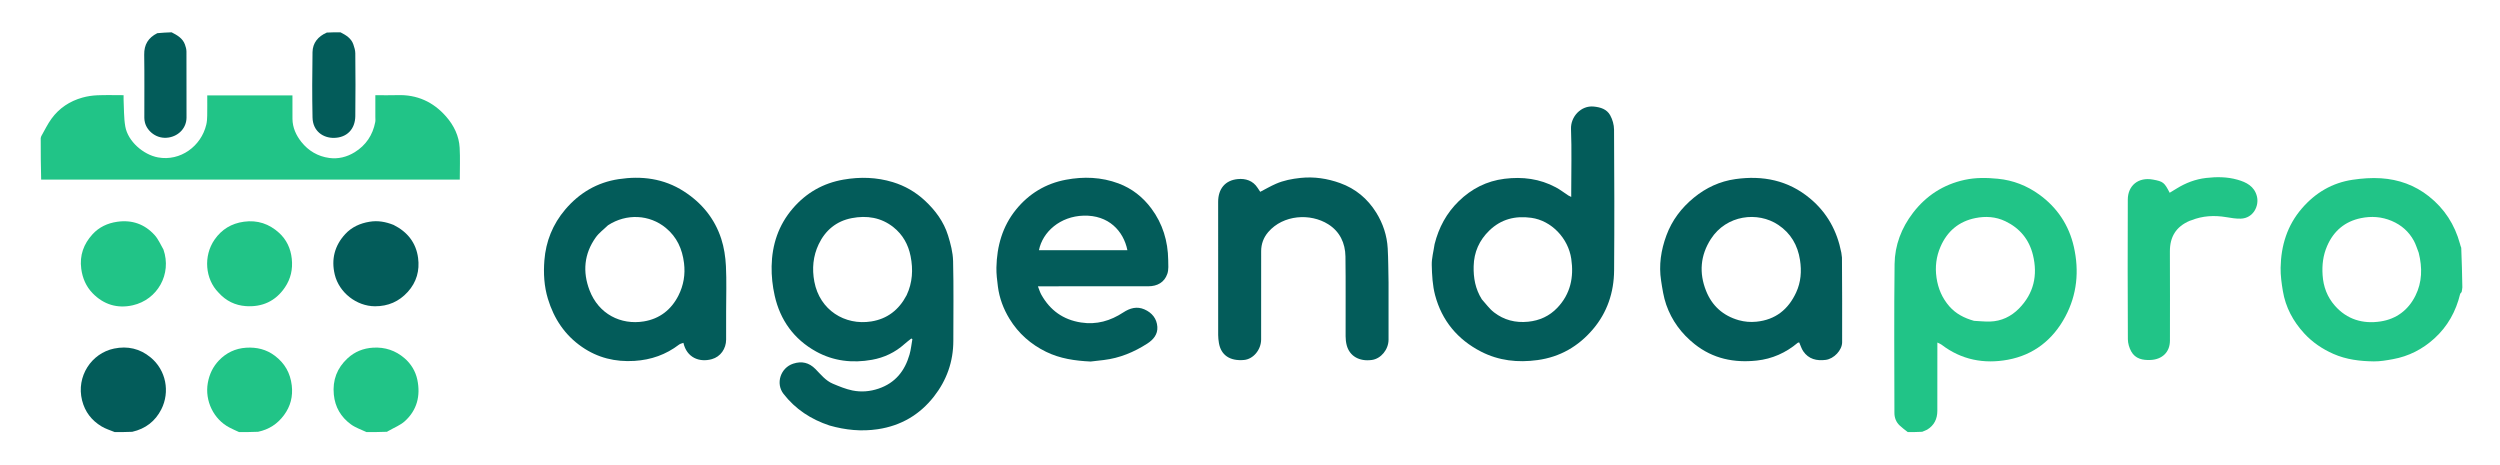
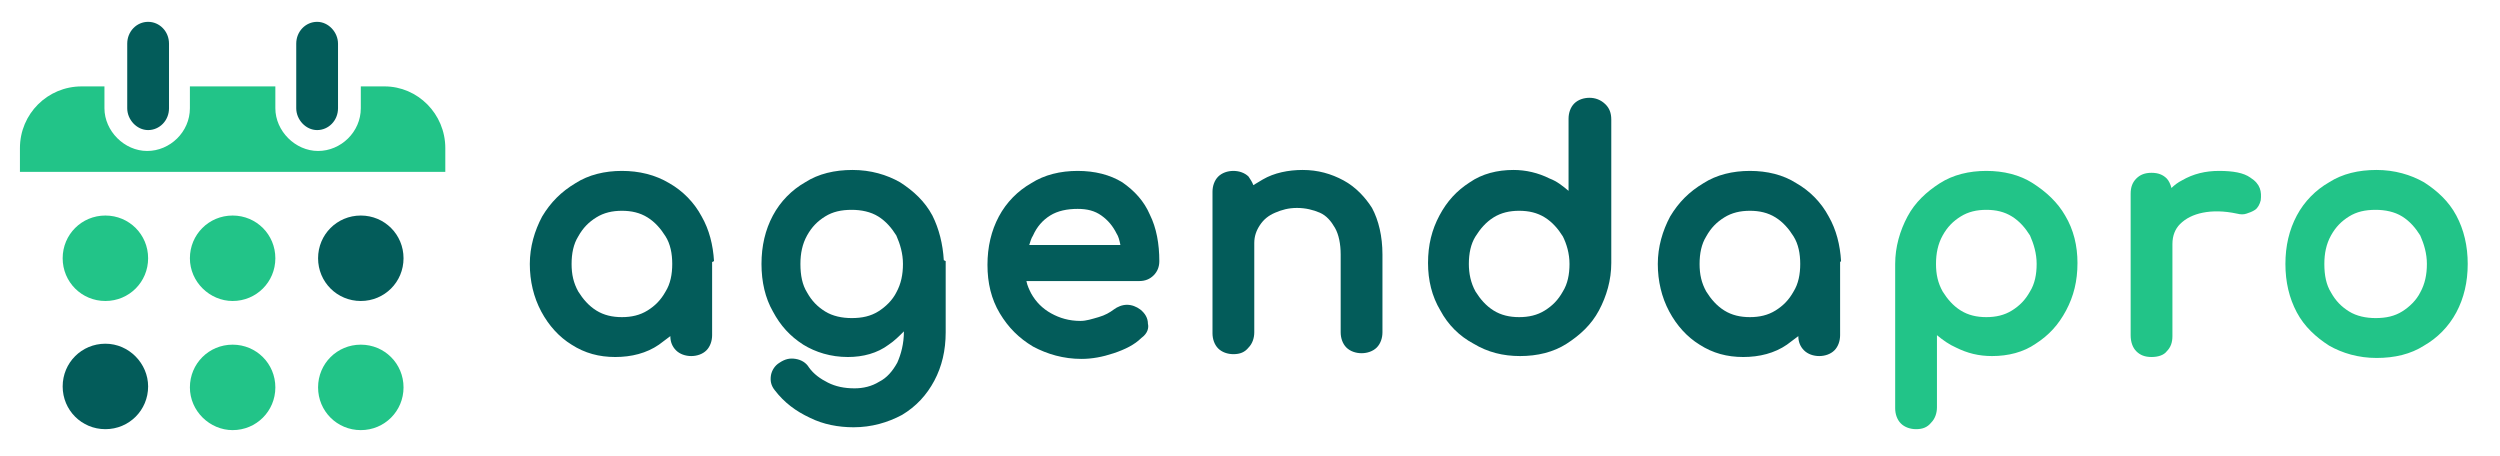
- <svg xmlns="http://www.w3.org/2000/svg" version="1.1" id="Layer_1" x="0px" y="0px" width="100%" viewBox="0 0 3257 605" enable-background="new 0 0 3257 605" xml:space="preserve">
+ <svg xmlns="http://www.w3.org/2000/svg" version="1.1" id="Capa_1" x="0px" y="0px" viewBox="0 0 263.3 48" style="enable-background:new 0 0 263.3 48;" xml:space="preserve">
+   <style type="text/css">
+ 	.st0{fill:#035C5A;}
+ 	.st1{fill:#22C488;}
+ </style>
  <g>
-     <path fill="#21C487" opacity="1" stroke="none" d=" M53.768,177.408   C58.257,169.497 62.062,161.571 67.147,154.576   C77.199,140.747 90.981,131.732 107.389,127.138   C113.631,125.39 120.228,124.411 126.709,124.132   C137.849,123.654 149.026,124 161,124   C161,126.058 160.911,127.972 161.015,129.876   C161.651,141.569 161.22,153.455 163.246,164.905   C166.63,184.029 186.616,201.54 205.877,205.072   C234.974,210.409 262.134,190.491 268.771,162.286   C269.666,158.481 269.87,154.458 269.947,150.527   C270.117,141.894 270,133.255 270,124.311   C307.064,124.311 343.778,124.311 381,124.311   C381,134.574 380.916,144.691 381.022,154.806   C381.142,166.266 385.736,176.267 392.637,184.949   C401.854,196.544 414.162,203.768 428.904,205.783   C440.643,207.387 451.896,204.575 461.947,198.404   C476.683,189.357 485.601,176.016 488.878,159.018   C489.281,156.925 488.995,154.697 488.997,152.531   C489.004,143.228 489,133.924 489,124   C498.771,124 508.215,124.271 517.639,123.948   C543.374,123.067 564.512,132.741 581.244,151.891   C591.342,163.448 597.986,177.046 598.848,192.547   C599.599,206.084 599.004,219.696 599.004,234.004   C417.856,234.004 235.966,234.004 53.618,234.01   C53.108,216.049 53.048,198.082 53.032,180.116   C53.031,179.349 53.444,178.582 53.768,177.408  z" />
-     <path fill="#21C487" opacity="1" stroke="none" d=" M2485.448,562.907   C2481.602,560.005 2478.079,557.32 2474.871,554.3   C2470.218,549.92 2468.058,544.219 2468.05,537.97   C2467.969,473.307 2467.484,408.638 2468.264,343.985   C2468.56,319.478 2477.184,296.929 2492.273,277.255   C2509.473,254.829 2531.895,240.361 2559.496,234.33   C2573.782,231.208 2588.263,231.443 2602.84,232.873   C2622.763,234.828 2640.683,241.909 2656.676,253.448   C2680.18,270.407 2695.477,293.419 2701.835,321.635   C2708.915,353.058 2706.001,383.825 2690.672,412.505   C2674.57,442.633 2649.581,462.411 2615.903,468.648   C2584.791,474.41 2555.288,468.855 2529.476,449.058   C2528.138,448.032 2526.436,447.48 2524,446.253   C2524,448.985 2524,450.735 2524,452.485   C2524,480.15 2524.083,507.815 2523.957,535.48   C2523.91,545.837 2519.783,554.269 2510.682,559.749   C2508.78,560.894 2506.502,561.414 2504.209,562.532   C2497.985,562.886 2491.948,562.931 2485.448,562.907  M2571.765,417.99   C2578.724,418.327 2585.696,419.11 2592.639,418.91   C2607.406,418.485 2620.099,412.3 2630.246,402.034   C2649.611,382.444 2655.001,358.621 2648.517,332.176   C2643.563,311.971 2631.425,297.263 2612.575,288.222   C2600.056,282.218 2586.842,281.449 2573.566,284.103   C2551.946,288.425 2536.799,301.315 2528.096,321.415   C2522.532,334.266 2520.842,347.746 2522.895,361.806   C2524.965,375.982 2530.275,388.468 2539.713,399.207   C2548.115,408.767 2558.902,414.377 2571.765,417.99  z" />
-     <path fill="#21C487" opacity="1" stroke="none" d=" M3207.01,380.418   C3206.344,381.563 3205.261,382.187 3205.061,383.023   C3199.619,405.629 3188.813,425.163 3171.569,440.864   C3156.129,454.922 3138.118,464.188 3117.514,467.919   C3109.307,469.406 3100.927,470.905 3092.644,470.807   C3074.585,470.593 3056.745,468.476 3039.901,461.03   C3025.435,454.635 3012.612,445.957 3001.93,434.347   C2987.457,418.615 2977.639,400.321 2974.109,379.122   C2972.44,369.106 2971.004,358.869 2971.189,348.763   C2971.715,319.998 2979.722,293.712 2998.961,271.448   C3016.576,251.063 3038.437,238.148 3065.016,234.186   C3077.204,232.37 3089.785,231.46 3102.05,232.262   C3124.959,233.759 3146.014,241.265 3164.31,255.747   C3184.712,271.897 3197.995,292.6 3204.839,317.579   C3205.301,319.263 3205.728,320.958 3206.506,322.814   C3207.227,340.083 3207.648,357.186 3207.949,374.291   C3207.983,376.186 3207.336,378.093 3207.01,380.418  M3151.106,329.331   C3149.004,324.041 3147.419,318.468 3144.698,313.519   C3138.186,301.67 3128.601,293.195 3115.966,287.823   C3102.847,282.245 3089.335,281.403 3075.832,284.178   C3055.112,288.438 3040.41,300.691 3031.851,320.292   C3026.484,332.583 3024.984,345.223 3025.884,358.523   C3026.907,373.647 3031.954,387.001 3041.881,398.267   C3057.771,416.301 3078.436,422.3 3101.489,418.758   C3121.995,415.606 3137.483,403.955 3146.792,385.306   C3155.588,367.686 3156.001,348.99 3151.106,329.331  z" />
-     <path fill="#21C487" opacity="1" stroke="none" d=" M477.444,562.908   C470.324,559.562 463.037,557.145 457.141,552.827   C444.167,543.327 436.483,530.45 434.903,513.977   C433.097,495.134 439.137,479.471 452.816,466.8   C462.104,458.197 473.293,453.698 486.084,452.938   C501.633,452.015 515.299,456.638 526.954,466.634   C535.616,474.062 541.463,483.857 543.741,494.914   C548,515.579 543.352,534.343 527.352,548.771   C521.571,553.983 513.783,556.971 506.899,560.955   C506.077,561.431 505.185,561.785 504.173,562.518   C495.316,562.886 486.612,562.931 477.444,562.908  z" />
-     <path fill="#035C5A" opacity="1" stroke="none" d=" M149.43,562.911   C143.416,560.455 137.518,558.652 132.386,555.573   C119.378,547.772 110.665,536.568 106.918,521.57   C99.124,490.374 119.147,460.145 148.717,454.09   C166.161,450.518 182.107,454.065 196.132,465.57   C216.438,482.229 221.711,510.577 210.123,533.361   C202.3,548.742 189.637,558.606 172.277,562.56   C164.659,562.888 157.277,562.935 149.43,562.911  z" />
-     <path fill="#21C487" opacity="1" stroke="none" d=" M311.445,562.908   C306.946,560.885 302.861,559.027 298.885,556.958   C278.382,546.292 266.683,522.283 270.705,499.06   C272.695,487.568 277.454,477.761 285.127,469.679   C294.603,459.697 306.628,453.884 320.674,452.998   C334.417,452.131 347.028,455.112 358.18,463.572   C371.013,473.307 378.215,485.984 380.108,502.081   C381.8,516.47 378.501,529.302 370.001,540.798   C361.591,552.172 350.478,559.554 336.225,562.524   C327.984,562.886 319.946,562.931 311.445,562.908  z" />
-     <path fill="#035C5A" opacity="1" stroke="none" d=" M443.571,42.089   C450.986,45.853 457.633,49.972 460.359,57.91   C461.626,61.598 462.855,65.538 462.886,69.374   C463.1,96.697 463.297,124.027 462.89,151.346   C462.64,168.176 452.088,179.283 435.266,179.632   C421.077,179.926 407.518,170.979 407.153,153.01   C406.578,124.697 406.687,96.359 407.147,68.042   C407.345,55.831 414.34,47.455 425.766,42.433   C431.675,42.112 437.391,42.065 443.571,42.089  z" />
-     <path fill="#035C5A" opacity="1" stroke="none" d=" M223.571,42.089   C231.105,45.928 238.014,49.95 240.944,58.028   C241.992,60.92 242.897,64.065 242.913,67.099   C243.06,95.73 243.002,124.362 242.999,152.994   C242.997,166.374 233.308,176.849 219.989,179.128   C203.969,181.868 191.434,170.543 188.806,159.509   C188.353,157.609 188.037,155.623 188.034,153.676   C187.984,126.21 188.299,98.739 187.871,71.279   C187.665,58.071 193.143,49.144 204.931,43.23   C211.112,42.626 217.109,42.322 223.571,42.089  z" />
-     <path fill="#035C5A" opacity="1" stroke="none" d=" M1080.712,554.355   C1056.45,546.332 1036.226,533.056 1020.741,513.099   C1010.204,499.519 1016.921,479.209 1033.324,473.802   C1044.493,470.121 1054.025,472.359 1062.326,480.759   C1069.303,487.819 1075.581,495.937 1085.018,499.896   C1093.312,503.375 1101.788,506.912 1110.535,508.696   C1121.908,511.015 1133.394,510.104 1144.683,506.267   C1166.377,498.894 1178.764,483.27 1184.891,462.051   C1186.788,455.481 1187.43,448.549 1188.647,441.782   C1188.179,441.527 1187.711,441.272 1187.243,441.017   C1184.275,443.403 1181.187,445.655 1178.36,448.198   C1166.226,459.117 1151.911,465.888 1136.069,468.73   C1110.661,473.289 1085.873,470.537 1063.082,457.889   C1034.279,441.906 1016.433,417.073 1009.253,385.149   C1006.451,372.693 1005.031,359.609 1005.268,346.854   C1005.787,318.877 1014.151,293.347 1032.748,271.675   C1050.351,251.16 1072.363,238.61 1098.931,233.991   C1120.6,230.223 1142.163,230.864 1163.216,237.29   C1178.855,242.064 1192.846,250.092 1204.947,261.361   C1218.654,274.127 1229.549,288.852 1235.103,306.75   C1238.443,317.515 1241.422,328.865 1241.693,340.022   C1242.532,374.66 1242.004,409.33 1241.999,443.988   C1241.995,471.088 1233.362,495.357 1216.786,516.535   C1198.185,540.301 1173.87,554.628 1143.703,559.154   C1122.363,562.356 1101.636,560.314 1080.712,554.355  M1181.15,384.575   C1188.859,368.225 1189.783,351.142 1186.316,333.699   C1183.315,318.6 1176.172,305.745 1164.048,296.061   C1147.927,283.185 1129.222,280.437 1109.635,284.188   C1089.662,288.013 1075.196,300.063 1066.56,318.24   C1059.245,333.636 1057.733,350.075 1060.93,366.978   C1067.947,404.073 1100.716,424.229 1135.025,418.79   C1155.837,415.491 1171.022,403.865 1181.15,384.575  z" />
-     <path fill="#035C5A" opacity="1" stroke="none" d=" M1868.994,318.055   C1874.442,296.333 1884.565,277.625 1900.334,262.24   C1917.017,245.961 1936.752,235.8 1960.153,232.905   C1983.621,230.001 2006.038,232.863 2027.016,244.098   C2032.661,247.122 2037.78,251.124 2043.165,254.64   C2044.051,255.218 2045.062,255.604 2047,256.568   C2047,253.951 2047,252.215 2047,250.478   C2047,222.988 2047.763,195.469 2046.708,168.02   C2046.096,152.114 2059.661,137.196 2076.303,138.815   C2085.35,139.696 2093.337,142.305 2097.699,150.094   C2100.791,155.614 2102.742,162.559 2102.78,168.882   C2103.147,230.024 2103.328,291.171 2102.855,352.311   C2102.634,380.875 2093.922,407.103 2075.192,429.065   C2056.288,451.231 2032.477,465.088 2003.15,469.108   C1977.427,472.634 1952.673,469.992 1929.517,458.085   C1898.976,442.38 1878.443,417.757 1869.643,384.55   C1866.305,371.952 1865.605,358.451 1865.295,345.324   C1865.084,336.408 1867.642,327.426 1868.994,318.055  M1930.511,389.934   C1935.74,395.648 1940.297,402.228 1946.335,406.895   C1959.315,416.93 1974.267,420.828 1990.889,419.138   C2005.909,417.612 2018.618,411.747 2028.866,400.997   C2046.012,383.012 2050.597,361.22 2047.046,337.189   C2043.08,310.349 2021.286,287.421 1994.993,283.759   C1973.976,280.831 1955.513,285.562 1940.243,300.389   C1927.282,312.973 1920.312,328.334 1919.877,346.76   C1919.517,361.989 1921.962,376.269 1930.511,389.934  z" />
-     <path fill="#035C5A" opacity="1" stroke="none" d=" M1420.912,470.996   C1400.533,470.049 1380.972,467.225 1362.849,458.337   C1342.936,448.572 1326.81,434.422 1315.18,415.397   C1307.242,402.411 1301.994,388.39 1300.054,373.284   C1299.003,365.104 1297.956,356.819 1298.128,348.607   C1298.711,320.819 1305.913,294.951 1323.675,273.056   C1340.509,252.307 1362.397,239.082 1388.694,234.158   C1411.79,229.833 1434.81,230.619 1457.136,238.945   C1474.728,245.505 1488.934,256.745 1500.029,271.671   C1514.785,291.523 1521.607,314.198 1521.945,338.826   C1522.027,344.818 1522.673,351.262 1520.802,356.725   C1516.953,367.961 1507.702,372.93 1496.082,372.957   C1450.254,373.062 1404.426,373 1358.598,373   C1356.771,373 1354.944,373 1352.187,373   C1353.791,376.987 1354.843,380.732 1356.698,384.025   C1368.112,404.291 1385.033,416.524 1408.346,420.15   C1428.671,423.311 1446.664,418.013 1463.421,407.034   C1472.052,401.38 1481.163,398.757 1490.995,403.081   C1500.792,407.388 1507.121,415.07 1507.799,425.856   C1508.418,435.704 1502.512,442.592 1494.578,447.691   C1477.266,458.817 1458.64,466.53 1438.059,469.023   C1432.498,469.697 1426.933,470.337 1420.912,470.996  M1388.5,326   C1415.216,326 1441.932,326 1468.784,326   C1463.74,300.934 1444.321,279.995 1411.691,280.948   C1381.169,281.839 1358.295,302.011 1353.536,326   C1364.905,326 1376.203,326 1388.5,326  z" />
-     <path fill="#035C5A" opacity="1" stroke="none" d=" M946,406   C946,418.497 946.039,430.495 945.989,442.492   C945.94,454.264 938.772,464.717 927.395,467.902   C910.944,472.509 894.638,465.75 890.354,446.652   C888.395,447.41 886.265,447.742 884.76,448.892   C867.574,462.036 848.317,468.817 826.623,470.182   C801.583,471.758 778.742,466.158 758.212,451.992   C735.871,436.577 721.697,415.242 713.82,389.317   C708.804,372.811 707.904,355.943 709.229,339.141   C711.18,314.408 720.076,292.179 736.394,272.955   C754.861,251.2 778.114,237.615 805.955,233.396   C835.745,228.881 864.641,232.395 890.862,249.238   C914.307,264.297 931.066,284.748 939.638,311.115   C943.309,322.41 945.143,334.625 945.735,346.526   C946.711,366.14 946,385.838 946,406  M792.071,293.506   C786.679,298.766 780.354,303.365 776.061,309.407   C760.941,330.686 758.852,354.091 768.048,378.172   C779.886,409.17 808.784,423.647 838.834,418.723   C859.313,415.367 874.56,403.517 883.912,384.941   C890.558,371.739 892.99,357.682 891.143,342.729   C888.879,324.396 881.891,308.856 867.485,296.961   C846.216,279.402 816.113,277.845 792.071,293.506  z" />
-     <path fill="#035C5A" opacity="1" stroke="none" d=" M2399.709,335.524   C2399.913,372.619 2400.066,409.282 2399.927,445.944   C2399.888,456.205 2389.285,467.475 2378.518,468.857   C2366.882,470.351 2356.293,467.973 2349.241,457.567   C2346.984,454.237 2345.823,450.166 2344.036,446.154   C2343.574,446.249 2342.598,446.158 2342.072,446.601   C2326.61,459.627 2308.713,467.576 2288.791,469.733   C2259.23,472.934 2231.667,467.368 2207.711,448.307   C2190.509,434.62 2177.947,417.547 2170.763,396.968   C2167.272,386.969 2165.731,376.204 2164.088,365.665   C2160.939,345.456 2163.955,325.799 2170.982,306.731   C2178.259,286.988 2190.52,270.863 2206.757,257.542   C2222.624,244.524 2240.704,236.16 2260.827,233.333   C2296.554,228.314 2329.604,234.768 2358.14,258.553   C2380.46,277.157 2393.413,300.972 2398.879,329.191   C2399.254,331.129 2399.331,333.124 2399.709,335.524  M2265.317,417.175   C2272.815,419.238 2280.304,419.916 2288.173,419.127   C2313.15,416.622 2329.821,403.128 2340.056,380.942   C2346.257,367.5 2347.282,353.321 2345.046,338.767   C2342.08,319.461 2333.021,303.846 2316.741,292.975   C2290.016,275.128 2249.214,279.94 2228.947,311.327   C2215.169,332.665 2213.364,355.667 2222.708,379.001   C2230.359,398.108 2244.356,411.19 2265.317,417.175  z" />
-     <path fill="#035C5A" opacity="1" stroke="none" d=" M1809,368   C1809,393.156 1809.006,417.812 1808.997,442.469   C1808.993,455.37 1799.131,467.349 1787.214,468.965   C1770.863,471.182 1758.276,463.954 1754.517,449.854   C1753.509,446.071 1753.076,442.028 1753.063,438.103   C1752.954,403.451 1753.346,368.794 1752.855,334.149   C1752.607,316.654 1745.492,301.617 1730.395,292.139   C1706.952,277.422 1671.776,279.785 1652.329,302.235   C1646.169,309.346 1643.051,317.827 1643.032,327.234   C1642.955,365.551 1643.003,403.869 1642.998,442.186   C1642.997,455.679 1632.742,467.929 1620.582,468.99   C1602.325,470.582 1590.664,462.691 1588.002,446.804   C1587.431,443.4 1587.045,439.92 1587.041,436.474   C1586.984,378.665 1586.998,320.856 1587.001,263.047   C1587.002,246.166 1595.988,234.895 1612.546,233.302   C1622.663,232.328 1632.323,235.227 1638.411,244.763   C1639.542,246.536 1640.741,248.265 1641.834,249.9   C1648.795,246.304 1655.333,242.48 1662.226,239.47   C1672.41,235.022 1683.157,232.968 1694.295,231.797   C1712.15,229.921 1729.226,232.56 1745.836,238.518   C1765.986,245.745 1781.675,258.824 1792.97,277.015   C1801.836,291.295 1806.985,306.923 1807.916,323.677   C1808.727,338.26 1808.672,352.891 1809,368  z" />
-     <path fill="#21C487" opacity="1" stroke="none" d=" M2852.777,287.662   C2834.807,295.309 2826.82,308.696 2826.932,327.724   C2827.16,366.382 2827.009,405.041 2826.996,443.7   C2826.991,459.063 2816.554,468.24 2801.968,468.955   C2791.677,469.459 2781.873,467.607 2776.482,457.709   C2773.931,453.025 2772.211,447.232 2772.186,441.931   C2771.894,381.279 2771.846,320.623 2772.094,259.97   C2772.168,241.853 2785.712,230.426 2804.889,233.963   C2818.348,236.445 2819.701,237.74 2826.657,251.138   C2829.792,249.235 2832.917,247.359 2836.02,245.448   C2847.715,238.245 2860.162,233.479 2873.974,231.86   C2887.905,230.226 2901.695,230.323 2915.109,234.154   C2926.482,237.402 2936.894,242.549 2940.277,255.664   C2943.518,268.225 2935.581,284.304 2919.32,284.853   C2912.989,285.067 2906.553,283.93 2900.252,282.884   C2884.778,280.314 2869.678,281.079 2854.991,286.932   C2854.387,287.173 2853.723,287.265 2852.777,287.662  z" />
-     <path fill="#21C487" opacity="1" stroke="none" d=" M212.963,325.163   C223.976,356.943 205.318,390.467 172.838,397.751   C153.011,402.198 135.014,396.853 120.66,382.023   C112.159,373.241 107.512,362.52 105.855,350.183   C103.496,332.626 109.052,317.791 120.533,305.216   C128.994,295.95 140.03,290.742 152.694,288.927   C172.051,286.152 188.413,291.963 201.376,306.19   C206.203,311.488 209.128,318.52 212.963,325.163  z" />
-     <path fill="#21C487" opacity="1" stroke="none" d=" M284.737,381.238   C267.193,363.587 264.751,333.447 279.557,312.139   C288.72,298.95 301.401,291.099 317.761,288.852   C335.466,286.42 350.609,291.645 363.389,303.184   C373.213,312.055 378.706,323.595 380.135,337.168   C381.569,350.791 378.818,363.105 371.239,374.352   C359.058,392.425 341.563,400.281 320.277,398.807   C306.519,397.854 294.399,392.06 284.737,381.238  z" />
-     <path fill="#035C5A" opacity="1" stroke="none" d=" M512.803,293.054   C530.918,302.135 542.088,316.378 544.694,336.073   C546.862,352.454 542.738,367.609 531.283,380.244   C519.829,392.879 505.615,399.04 488.606,399.01   C464.53,398.966 441.74,381.17 436.098,357.609   C431.327,337.685 436.013,319.834 449.82,304.909   C458.202,295.848 469.122,290.896 481.513,288.874   C492.377,287.102 502.48,288.935 512.803,293.054  z" />
+     <path class="st0" d="M75.2,27.5c-0.1-1.7-0.5-3.3-1.3-4.7c-0.8-1.5-2-2.7-3.4-3.5C69,18.4,67.3,18,65.5,18c-1.8,0-3.5,0.4-4.9,1.3   c-1.5,0.9-2.6,2-3.5,3.5c-0.8,1.5-1.3,3.2-1.3,5c0,1.8,0.4,3.5,1.2,5c0.8,1.5,1.9,2.7,3.2,3.5c1.4,0.9,2.9,1.3,4.6,1.3   c1.7,0,3.3-0.4,4.6-1.3c0.4-0.3,0.8-0.6,1.2-0.9c0,0.6,0.2,1.1,0.6,1.5c0.4,0.4,1,0.6,1.6,0.6c0.6,0,1.2-0.2,1.6-0.6   c0.4-0.4,0.6-1,0.6-1.6v-7.7L75.2,27.5L75.2,27.5z M70.8,27.8c0,1.1-0.2,2.1-0.7,2.9c-0.5,0.9-1.1,1.5-1.9,2   c-0.8,0.5-1.7,0.7-2.7,0.7c-1,0-1.9-0.2-2.7-0.7c-0.8-0.5-1.4-1.2-1.9-2c-0.5-0.9-0.7-1.8-0.7-2.9c0-1.1,0.2-2.1,0.7-2.9   c0.5-0.9,1.1-1.5,1.9-2c0.8-0.5,1.7-0.7,2.7-0.7c1,0,1.9,0.2,2.7,0.7c0.8,0.5,1.4,1.2,1.9,2C70.6,25.7,70.8,26.7,70.8,27.8z" />
+     <path class="st0" d="M99.4,27.4c-0.1-1.7-0.5-3.3-1.2-4.7h0c-0.8-1.5-2-2.6-3.4-3.5c-1.4-0.8-3.1-1.3-5-1.3c-1.9,0-3.6,0.4-5,1.3   c-1.4,0.8-2.6,2-3.4,3.5c-0.8,1.5-1.2,3.2-1.2,5.1c0,1.9,0.4,3.6,1.2,5c0.8,1.5,1.8,2.6,3.2,3.5c1.3,0.8,2.9,1.3,4.7,1.3   c1.6,0,3.1-0.4,4.3-1.3c0.6-0.4,1.1-0.9,1.6-1.4c0,1.3-0.3,2.4-0.7,3.3c-0.5,0.9-1.1,1.6-1.9,2c-0.8,0.5-1.7,0.7-2.6,0.7   c-1.1,0-2-0.2-2.8-0.6c-0.8-0.4-1.5-0.9-2-1.6c-0.3-0.5-0.8-0.8-1.4-0.9c-0.6-0.1-1.1,0-1.7,0.4c-0.5,0.3-0.8,0.8-0.9,1.3   c-0.1,0.6,0,1.1,0.4,1.6c1,1.3,2.2,2.2,3.7,2.9c1.4,0.7,3,1,4.6,1c1.9,0,3.6-0.5,5.1-1.3c1.5-0.9,2.6-2.1,3.4-3.6   c0.8-1.5,1.2-3.2,1.2-5.1v-7.5L99.4,27.4L99.4,27.4z M89.7,33.5c-1,0-2-0.2-2.8-0.7c-0.8-0.5-1.4-1.1-1.9-2c-0.5-0.8-0.7-1.8-0.7-3   c0-1.1,0.2-2.1,0.7-3c0.5-0.9,1.1-1.5,1.9-2c0.8-0.5,1.7-0.7,2.8-0.7c1,0,2,0.2,2.8,0.7c0.8,0.5,1.4,1.2,1.9,2   c0.4,0.9,0.7,1.9,0.7,3c0,1.1-0.2,2.1-0.7,3c-0.4,0.8-1.1,1.5-1.9,2C91.7,33.3,90.8,33.5,89.7,33.5z" />
+     <path class="st0" d="M118.2,19.2c-1.3-0.8-2.9-1.2-4.7-1.2c-1.8,0-3.5,0.4-4.9,1.3c-1.4,0.8-2.6,2-3.4,3.5   c-0.8,1.5-1.2,3.2-1.2,5.1c0,1.9,0.4,3.6,1.3,5.1c0.9,1.5,2,2.6,3.5,3.5c1.5,0.8,3.2,1.3,5.1,1.3c1.1,0,2.2-0.2,3.4-0.6   c1.2-0.4,2.2-0.9,2.9-1.6c0.7-0.5,0.8-1.1,0.7-1.5c0-0.6-0.3-1.1-0.8-1.5c-0.4-0.3-0.9-0.5-1.4-0.5c-0.5,0-1,0.2-1.4,0.5   c-0.4,0.3-0.9,0.6-1.6,0.8c-0.7,0.2-1.3,0.4-1.9,0.4c-1.2,0-2.2-0.3-3.1-0.8c-0.9-0.5-1.6-1.2-2.1-2.1c-0.2-0.4-0.4-0.8-0.5-1.3   h11.9c0.6,0,1.1-0.2,1.5-0.6c0.4-0.4,0.6-0.9,0.6-1.5c0-1.8-0.3-3.5-1-4.9C120.5,21.2,119.5,20.1,118.2,19.2z M118,25.8h-9.6   c0.1-0.3,0.2-0.7,0.4-1c0.4-0.9,1-1.6,1.8-2.1c0.8-0.5,1.8-0.7,2.9-0.7c1,0,1.8,0.2,2.5,0.7c0.7,0.5,1.2,1.1,1.6,1.9   C117.8,24.9,117.9,25.3,118,25.8z" />
+     <path class="st0" d="M141.5,19L141.5,19c-1.3-0.7-2.7-1.1-4.3-1.1c-1.5,0-3,0.3-4.2,1c-0.3,0.2-0.7,0.4-1,0.6   c-0.1-0.3-0.3-0.6-0.5-0.9c-0.4-0.4-1-0.6-1.6-0.6c-0.6,0-1.2,0.2-1.6,0.6c-0.4,0.4-0.6,1-0.6,1.6v14.9c0,0.6,0.2,1.2,0.6,1.6   c0.4,0.4,1,0.6,1.6,0.6c0.7,0,1.2-0.2,1.6-0.7c0.4-0.4,0.6-1,0.6-1.6v-9.4c0-0.7,0.2-1.3,0.6-1.9c0.4-0.6,0.9-1,1.6-1.3   c0.7-0.3,1.4-0.5,2.3-0.5c0.9,0,1.7,0.2,2.4,0.5c0.7,0.3,1.2,0.9,1.6,1.6c0.4,0.7,0.6,1.7,0.6,2.8v8.2c0,0.6,0.2,1.2,0.6,1.6   c0.4,0.4,1,0.6,1.6,0.6c0.6,0,1.2-0.2,1.6-0.6c0.4-0.4,0.6-1,0.6-1.6v-8.2c0-1.9-0.4-3.6-1.1-4.9C143.8,20.8,142.8,19.7,141.5,19z" />
+     <path class="st0" d="M167.4,10.3c-0.6,0-1.2,0.2-1.6,0.6c-0.4,0.4-0.6,1-0.6,1.6v7.6c-0.6-0.5-1.2-1-2-1.3   c-1.2-0.6-2.5-0.9-3.8-0.9c-1.7,0-3.3,0.4-4.6,1.3c-1.4,0.9-2.4,2-3.2,3.5c-0.8,1.5-1.2,3.1-1.2,5c0,1.8,0.4,3.5,1.3,5   c0.8,1.5,2,2.7,3.5,3.5c1.5,0.9,3.1,1.3,4.9,1.3c1.8,0,3.5-0.4,4.9-1.3c1.4-0.9,2.6-2,3.4-3.5c0.8-1.5,1.3-3.2,1.3-5V12.6   c0-0.7-0.2-1.2-0.6-1.6C168.6,10.5,168,10.3,167.4,10.3z M165.3,27.8c0,1.1-0.2,2.1-0.7,2.9c-0.5,0.9-1.1,1.5-1.9,2   c-0.8,0.5-1.7,0.7-2.7,0.7c-1,0-1.9-0.2-2.7-0.7c-0.8-0.5-1.4-1.2-1.9-2c-0.5-0.9-0.7-1.9-0.7-2.9c0-1.1,0.2-2.1,0.7-2.9   c0.5-0.8,1.1-1.5,1.9-2c0.8-0.5,1.7-0.7,2.7-0.7c1,0,1.9,0.2,2.7,0.7c0.8,0.5,1.4,1.2,1.9,2C165,25.7,165.3,26.7,165.3,27.8z" />
+     <path class="st0" d="M193.9,27.5L193.9,27.5c-0.1-1.7-0.5-3.3-1.3-4.7c-0.8-1.5-2-2.7-3.4-3.5c-1.4-0.9-3.1-1.3-4.9-1.3   c-1.8,0-3.5,0.4-4.9,1.3c-1.5,0.9-2.6,2-3.5,3.5c-0.8,1.5-1.3,3.2-1.3,5c0,1.8,0.4,3.5,1.2,5c0.8,1.5,1.9,2.7,3.2,3.5   c1.4,0.9,2.9,1.3,4.6,1.3c1.7,0,3.3-0.4,4.6-1.3c0.4-0.3,0.8-0.6,1.2-0.9c0,0.6,0.2,1.1,0.6,1.5c0.4,0.4,1,0.6,1.6,0.6   c0.6,0,1.2-0.2,1.6-0.6c0.4-0.4,0.6-1,0.6-1.6v-7.7L193.9,27.5z M189.6,27.8c0,1.1-0.2,2.1-0.7,2.9c-0.5,0.9-1.1,1.5-1.9,2   c-0.8,0.5-1.7,0.7-2.7,0.7c-1,0-1.9-0.2-2.7-0.7c-0.8-0.5-1.4-1.2-1.9-2c-0.5-0.9-0.7-1.8-0.7-2.9c0-1.1,0.2-2.1,0.7-2.9   c0.5-0.9,1.1-1.5,1.9-2c0.8-0.5,1.7-0.7,2.7-0.7c1,0,1.9,0.2,2.7,0.7c0.8,0.5,1.4,1.2,1.9,2C189.4,25.7,189.6,26.7,189.6,27.8z" />
+     <g>
+       <path class="st1" d="M214.1,19.3c-1.4-0.9-3.1-1.3-4.9-1.3c-1.8,0-3.5,0.4-4.9,1.3c-1.4,0.9-2.6,2-3.4,3.5c-0.8,1.5-1.3,3.2-1.3,5    V43c0,0.6,0.2,1.2,0.6,1.6c0.4,0.4,1,0.6,1.6,0.6c0.7,0,1.2-0.2,1.6-0.7c0.4-0.4,0.6-1,0.6-1.6v-7.6c0.6,0.5,1.3,1,2,1.3    c1.2,0.6,2.4,0.9,3.8,0.9c1.7,0,3.3-0.4,4.6-1.3c1.4-0.9,2.4-2,3.2-3.5c0.8-1.5,1.2-3.1,1.2-5c0-1.8-0.4-3.5-1.3-5    C216.7,21.3,215.5,20.2,214.1,19.3z M214.5,27.8c0,1.1-0.2,2.1-0.7,2.9c-0.5,0.9-1.1,1.5-1.9,2c-0.8,0.5-1.7,0.7-2.7,0.7    c-1,0-1.9-0.2-2.7-0.7c-0.8-0.5-1.4-1.2-1.9-2c-0.5-0.9-0.7-1.8-0.7-2.9c0-1.1,0.2-2.1,0.7-3c0.5-0.9,1.1-1.5,1.9-2    c0.8-0.5,1.7-0.7,2.7-0.7c1,0,1.9,0.2,2.7,0.7c0.8,0.5,1.4,1.2,1.9,2C214.2,25.7,214.5,26.7,214.5,27.8z" />
+       <path class="st1" d="M237,18.7c-0.7-0.5-1.8-0.7-3.3-0.7c-1.4,0-2.7,0.3-3.9,1c-0.4,0.2-0.8,0.5-1.1,0.8c-0.1-0.4-0.3-0.8-0.5-1    c-0.4-0.4-0.9-0.6-1.6-0.6c-0.7,0-1.2,0.2-1.6,0.6c-0.4,0.4-0.6,0.9-0.6,1.6v14.9c0,0.7,0.2,1.3,0.6,1.7c0.4,0.4,0.9,0.6,1.6,0.6    c0.7,0,1.3-0.2,1.6-0.6c0.4-0.4,0.6-0.9,0.6-1.6v-9.7c0-0.9,0.3-1.6,0.8-2.1c0.6-0.6,1.4-1,2.4-1.2c1-0.2,2.2-0.2,3.6,0.1    c0.4,0.1,0.7,0.1,1,0c0.3-0.1,0.6-0.2,0.9-0.4c0.3-0.2,0.5-0.6,0.6-1C238.2,20.2,238.1,19.4,237,18.7z" />
+       <path class="st1" d="M258.7,22.7c-0.8-1.5-2-2.6-3.4-3.5c-1.4-0.8-3.1-1.3-5-1.3c-1.9,0-3.6,0.4-5,1.3c-1.4,0.8-2.6,2-3.4,3.5    c-0.8,1.5-1.2,3.2-1.2,5.1c0,1.9,0.4,3.6,1.2,5.1c0.8,1.5,2,2.6,3.4,3.5c1.4,0.8,3.1,1.3,5,1.3c1.9,0,3.6-0.4,5-1.3    c1.4-0.8,2.6-2,3.4-3.5c0.8-1.5,1.2-3.2,1.2-5.1C259.9,25.9,259.5,24.2,258.7,22.7z M255.6,27.8c0,1.1-0.2,2.1-0.7,3    c-0.4,0.8-1.1,1.5-1.9,2c-0.8,0.5-1.7,0.7-2.8,0.7c-1,0-2-0.2-2.8-0.7c-0.8-0.5-1.4-1.1-1.9-2c-0.5-0.8-0.7-1.8-0.7-3    c0-1.1,0.2-2.1,0.7-3c0.5-0.9,1.1-1.5,1.9-2c0.8-0.5,1.7-0.7,2.8-0.7c1,0,2,0.2,2.8,0.7c0.8,0.5,1.4,1.2,1.9,2    C255.3,25.7,255.6,26.7,255.6,27.8z" />
+     </g>
+     <path class="st1" d="M24.5,31.7c2.5,0,4.5-2,4.5-4.5s-2-4.5-4.5-4.5s-4.5,2-4.5,4.5S22.1,31.7,24.5,31.7z" />
+     <path class="st1" d="M11.1,31.7c2.5,0,4.5-2,4.5-4.5s-2-4.5-4.5-4.5s-4.5,2-4.5,4.5S8.6,31.7,11.1,31.7z" />
+     <path class="st0" d="M38,31.7c2.5,0,4.5-2,4.5-4.5s-2-4.5-4.5-4.5s-4.5,2-4.5,4.5S35.5,31.7,38,31.7z" />
+     <path class="st1" d="M38,45.3c2.5,0,4.5-2,4.5-4.5c0-2.5-2-4.5-4.5-4.5s-4.5,2-4.5,4.5C33.5,43.3,35.5,45.3,38,45.3z" />
+     <path class="st1" d="M24.5,45.3c2.5,0,4.5-2,4.5-4.5c0-2.5-2-4.5-4.5-4.5s-4.5,2-4.5,4.5C20,43.3,22.1,45.3,24.5,45.3z" />
+     <path class="st0" d="M11.1,36.2c-2.5,0-4.5,2-4.5,4.5c0,2.5,2,4.5,4.5,4.5c2.5,0,4.5-2,4.5-4.5C15.6,38.3,13.6,36.2,11.1,36.2z" />
+     <path class="st0" d="M15.6,2.3c-1.2,0-2.2,1-2.2,2.3v6.8c0,1.2,1,2.3,2.2,2.3c1.2,0,2.2-1,2.2-2.3V4.6C17.8,3.3,16.8,2.3,15.6,2.3z   " />
+     <path class="st1" d="M40.5,9.1H38v2.3c0,2.5-2.1,4.5-4.5,4.5c-2.4,0-4.5-2.1-4.5-4.5V9.1h-9v2.3c0,2.5-2.1,4.5-4.5,4.5   c-2.4,0-4.5-2.1-4.5-4.5V9.1H8.6C5,9.1,2.1,12,2.1,15.6v2.5c0,0,0,0,0,0h44.8v-2.5C46.9,12,44,9.1,40.5,9.1z" />
+     <path class="st0" d="M31.2,11.4c0,1.2,1,2.3,2.2,2.3c1.2,0,2.2-1,2.2-2.3V4.6c0-1.2-1-2.3-2.2-2.3c-1.2,0-2.2,1-2.2,2.3V11.4z" />
  </g>
</svg>
